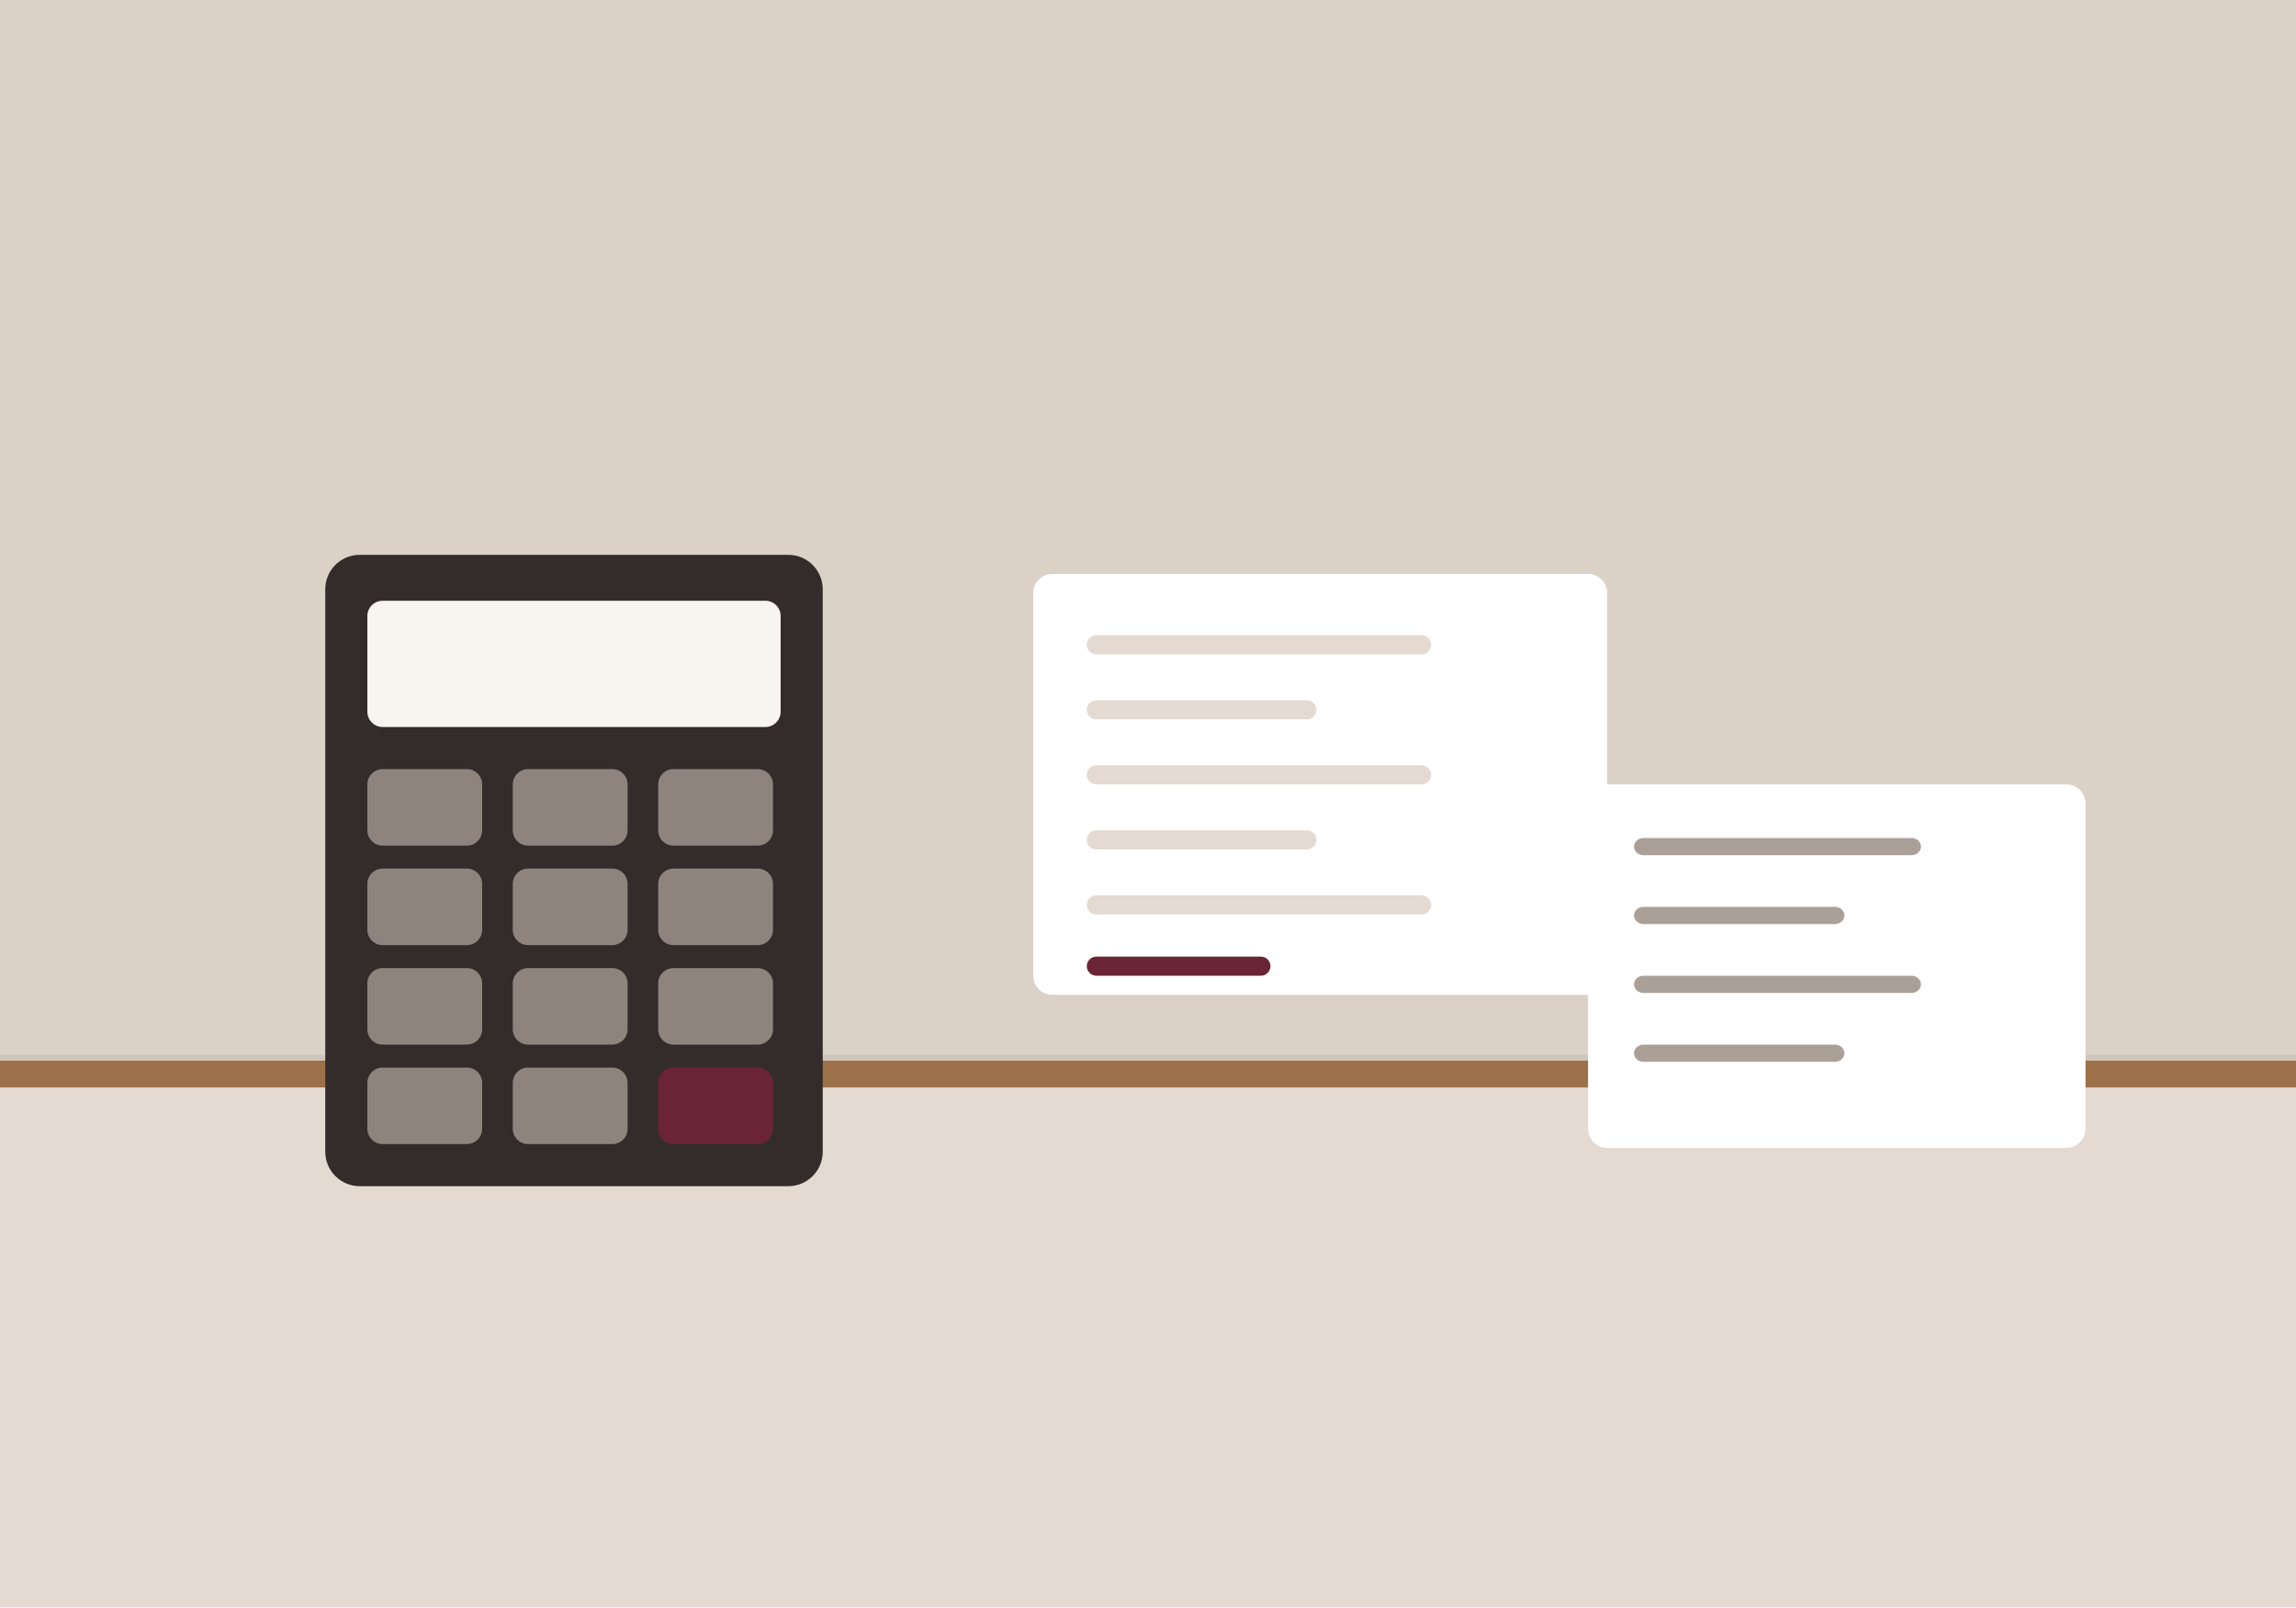
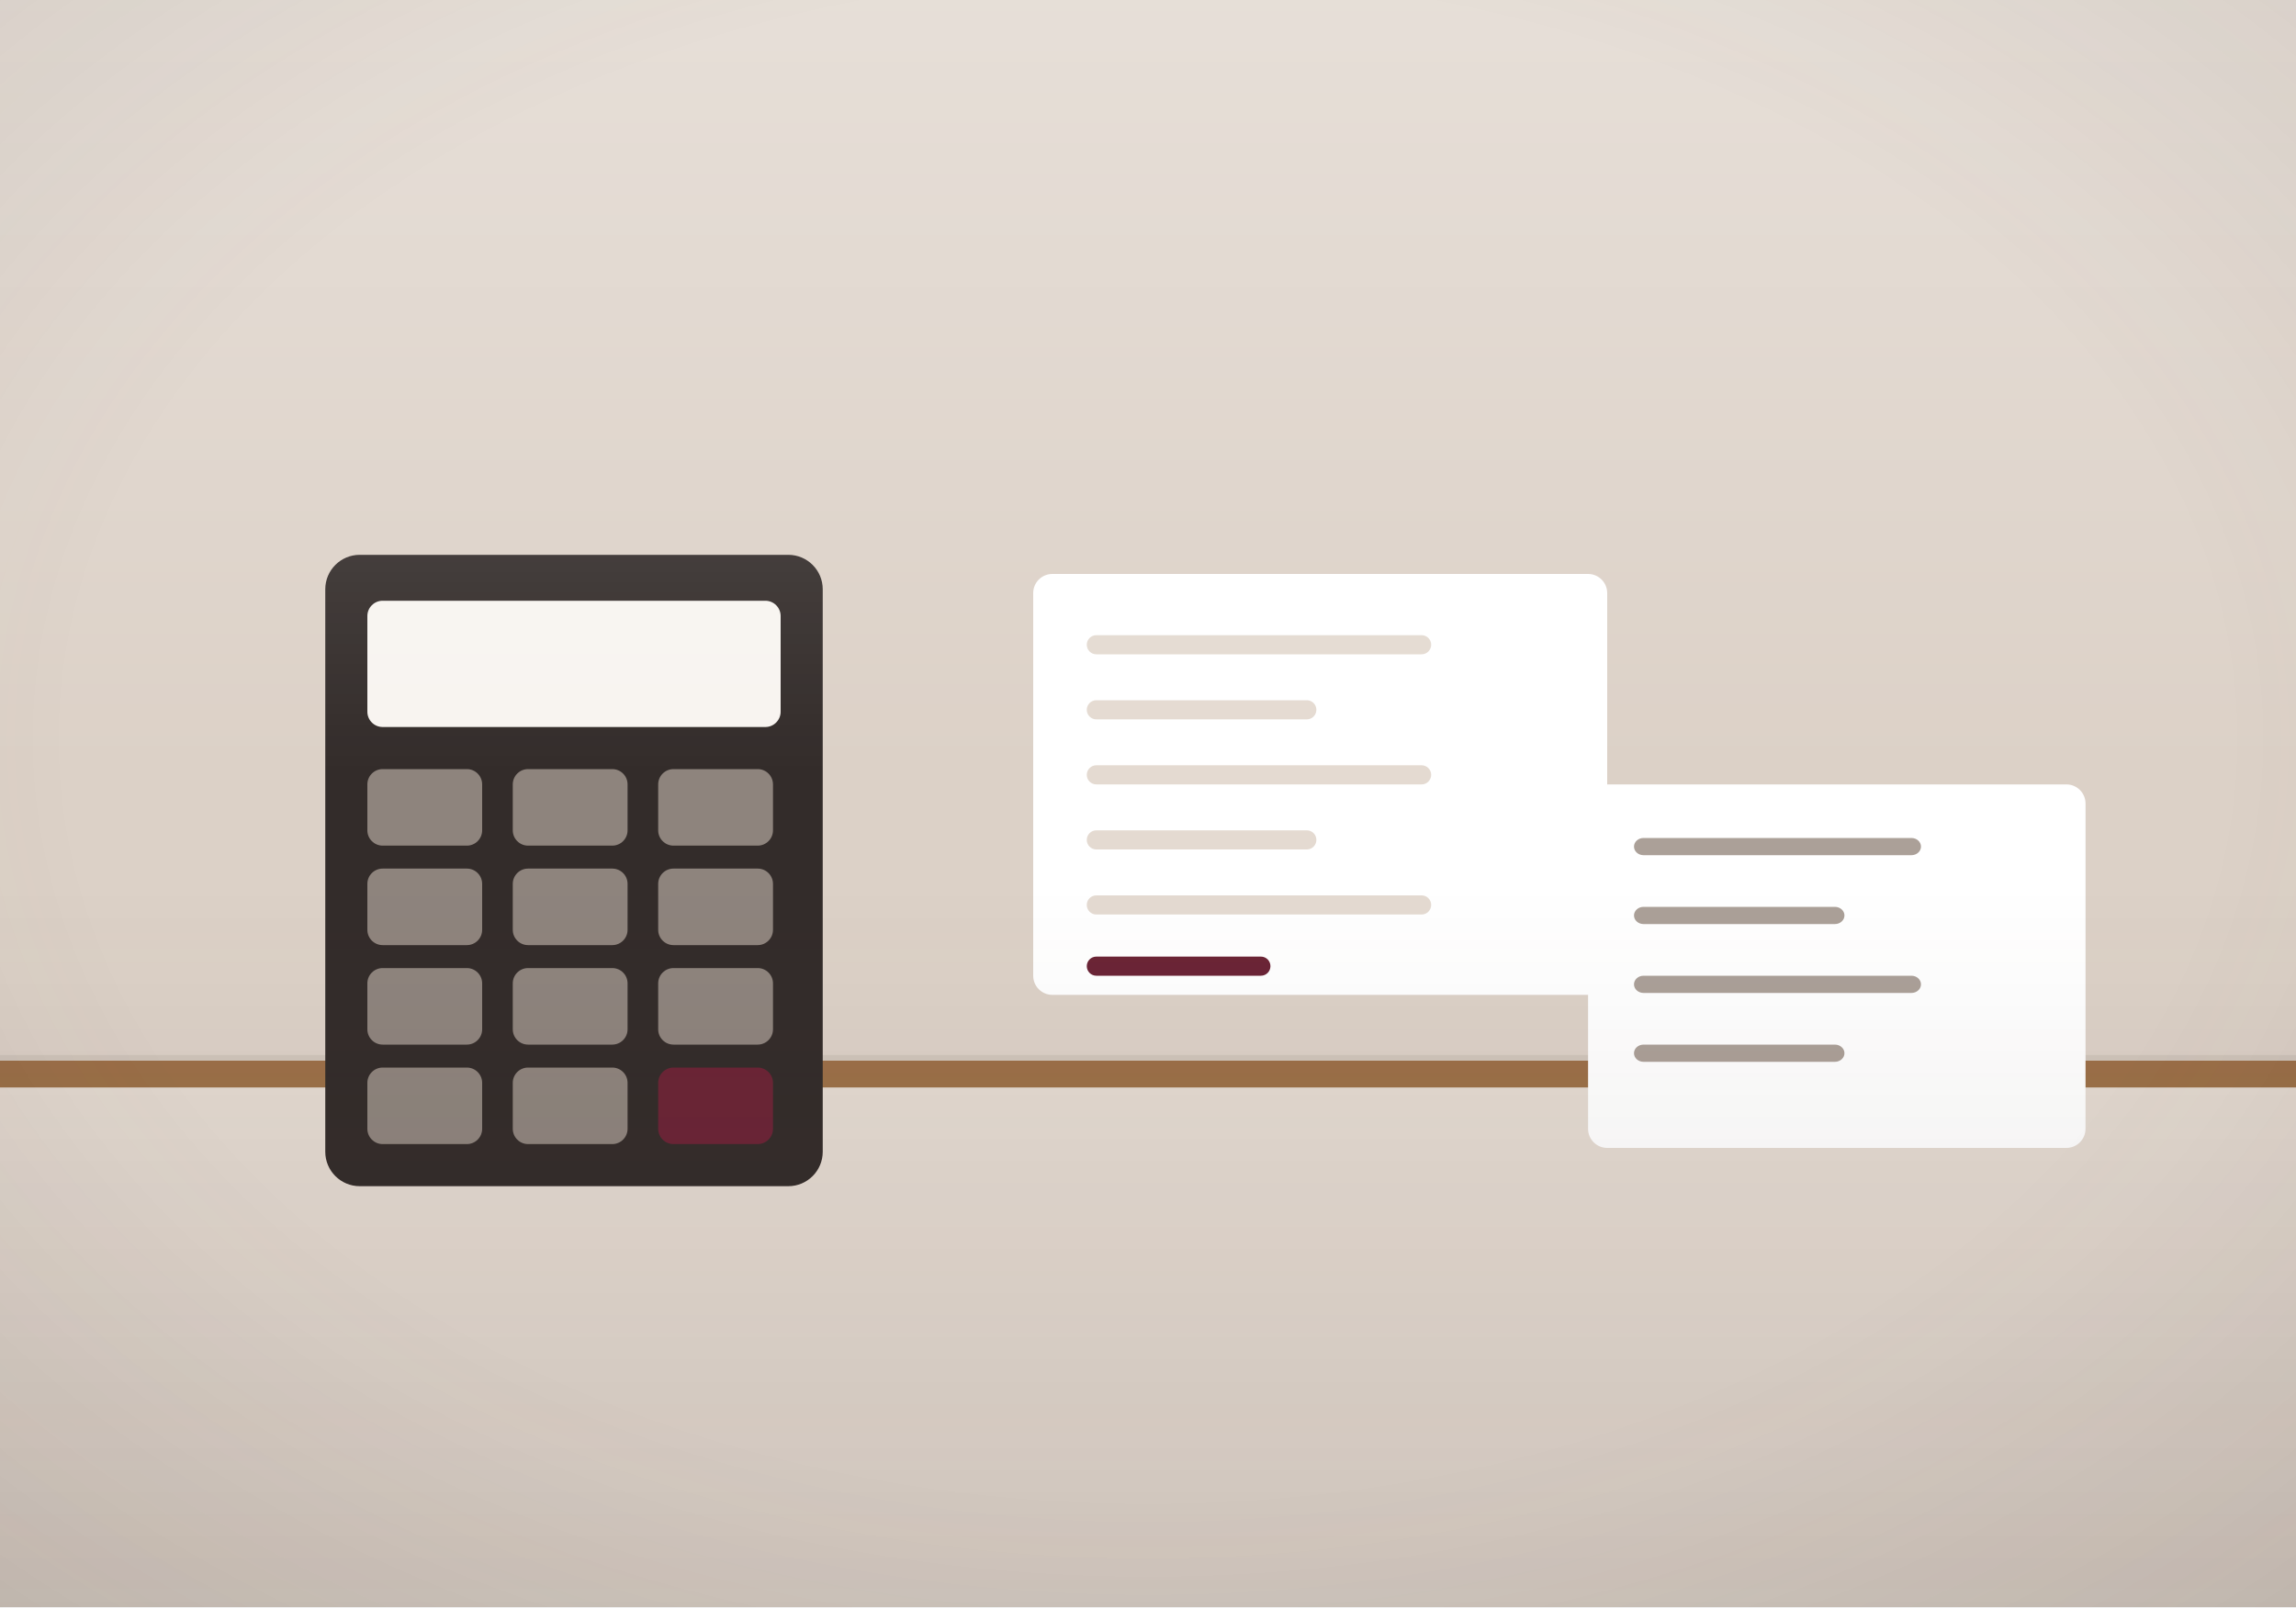
<svg xmlns="http://www.w3.org/2000/svg" viewBox="0 0 1200 840" width="1200" height="840" role="img">
+   <defs>
+     <linearGradient id="gTop" x1="0" y1="0" x2="0" y2="1">
+       <stop offset="0" stop-color="#FFFFFF" stop-opacity=".30" />
+       <stop offset=".48" stop-color="#FFFFFF" stop-opacity="0" />
+     </linearGradient>
+     <linearGradient id="gBot" x1="0" y1="0" x2="0" y2="1">
+       <stop offset=".55" stop-color="#3A2C24" stop-opacity="0" />
+       <stop offset="1" stop-color="#3A2C24" stop-opacity=".13" />
+     </linearGradient>
+     <radialGradient id="gVig" cx=".5" cy=".46" r=".75">
+       <stop offset=".62" stop-color="#3A2C24" stop-opacity="0" />
+       <stop offset="1" stop-color="#3A2C24" stop-opacity=".10" />
+     </radialGradient>
+   </defs>
  <rect x="0" y="0" width="1200" height="840" fill="#EDE6DF" />
  <rect x="0" y="0" width="1200" height="554.4" fill="#DCD1C7" />
  <rect x="0" y="554.4" width="1200" height="285.6" fill="#E4DAD1" />
  <rect x="0" y="551.4" width="1200" height="3" fill="rgba(0,0,0,.06)" />
  <rect x="0" y="554.4" width="1200" height="14" fill="#9C7048" />
  <g transform="translate(170,290)">
    <rect x="0" y="0" width="260" height="330" fill="#332C2A" rx="18" />
    <rect x="22" y="24" width="216" height="66" fill="#F8F4F0" rx="8" />
    <rect x="22" y="112" width="60" height="40" fill="#8E847D" rx="8" />
    <rect x="98" y="112" width="60" height="40" fill="#8E847D" rx="8" />
    <rect x="174" y="112" width="60" height="40" fill="#8E847D" rx="8" />
    <rect x="22" y="164" width="60" height="40" fill="#8E847D" rx="8" />
    <rect x="98" y="164" width="60" height="40" fill="#8E847D" rx="8" />
    <rect x="174" y="164" width="60" height="40" fill="#8E847D" rx="8" />
    <rect x="22" y="216" width="60" height="40" fill="#8E847D" rx="8" />
    <rect x="98" y="216" width="60" height="40" fill="#8E847D" rx="8" />
    <rect x="174" y="216" width="60" height="40" fill="#8E847D" rx="8" />
    <rect x="22" y="268" width="60" height="40" fill="#8E847D" rx="8" />
    <rect x="98" y="268" width="60" height="40" fill="#8E847D" rx="8" />
    <rect x="174" y="268" width="60" height="40" fill="#6B2436" rx="8" />
  </g>
  <g transform="translate(540,300)">
    <rect x="0" y="0" width="300" height="220" fill="#FFFFFF" rx="10" />
    <rect x="28" y="32" width="180" height="10" fill="#E4DAD1" rx="5" />
    <rect x="28" y="66" width="120" height="10" fill="#E4DAD1" rx="5" />
    <rect x="28" y="100" width="180" height="10" fill="#E4DAD1" rx="5" />
    <rect x="28" y="134" width="120" height="10" fill="#E4DAD1" rx="5" />
    <rect x="28" y="168" width="180" height="10" fill="#E4DAD1" rx="5" />
    <rect x="28" y="200" width="96" height="10" fill="#6B2436" rx="5" />
  </g>
  <g transform="translate(830,410)">
    <rect x="0" y="0" width="260" height="190" fill="#FFFFFF" rx="10" />
    <rect x="24" y="28" width="150" height="9" fill="#ABA098" rx="5" />
    <rect x="24" y="64" width="110" height="9" fill="#ABA098" rx="5" />
    <rect x="24" y="100" width="150" height="9" fill="#ABA098" rx="5" />
    <rect x="24" y="136" width="110" height="9" fill="#ABA098" rx="5" />
  </g>
+   <rect x="0" y="0" width="1200" height="840" fill="url(#gTop)" />
+   <rect x="0" y="0" width="1200" height="840" fill="url(#gBot)" />
+   <rect x="0" y="0" width="1200" height="840" fill="url(#gVig)" />
</svg>
